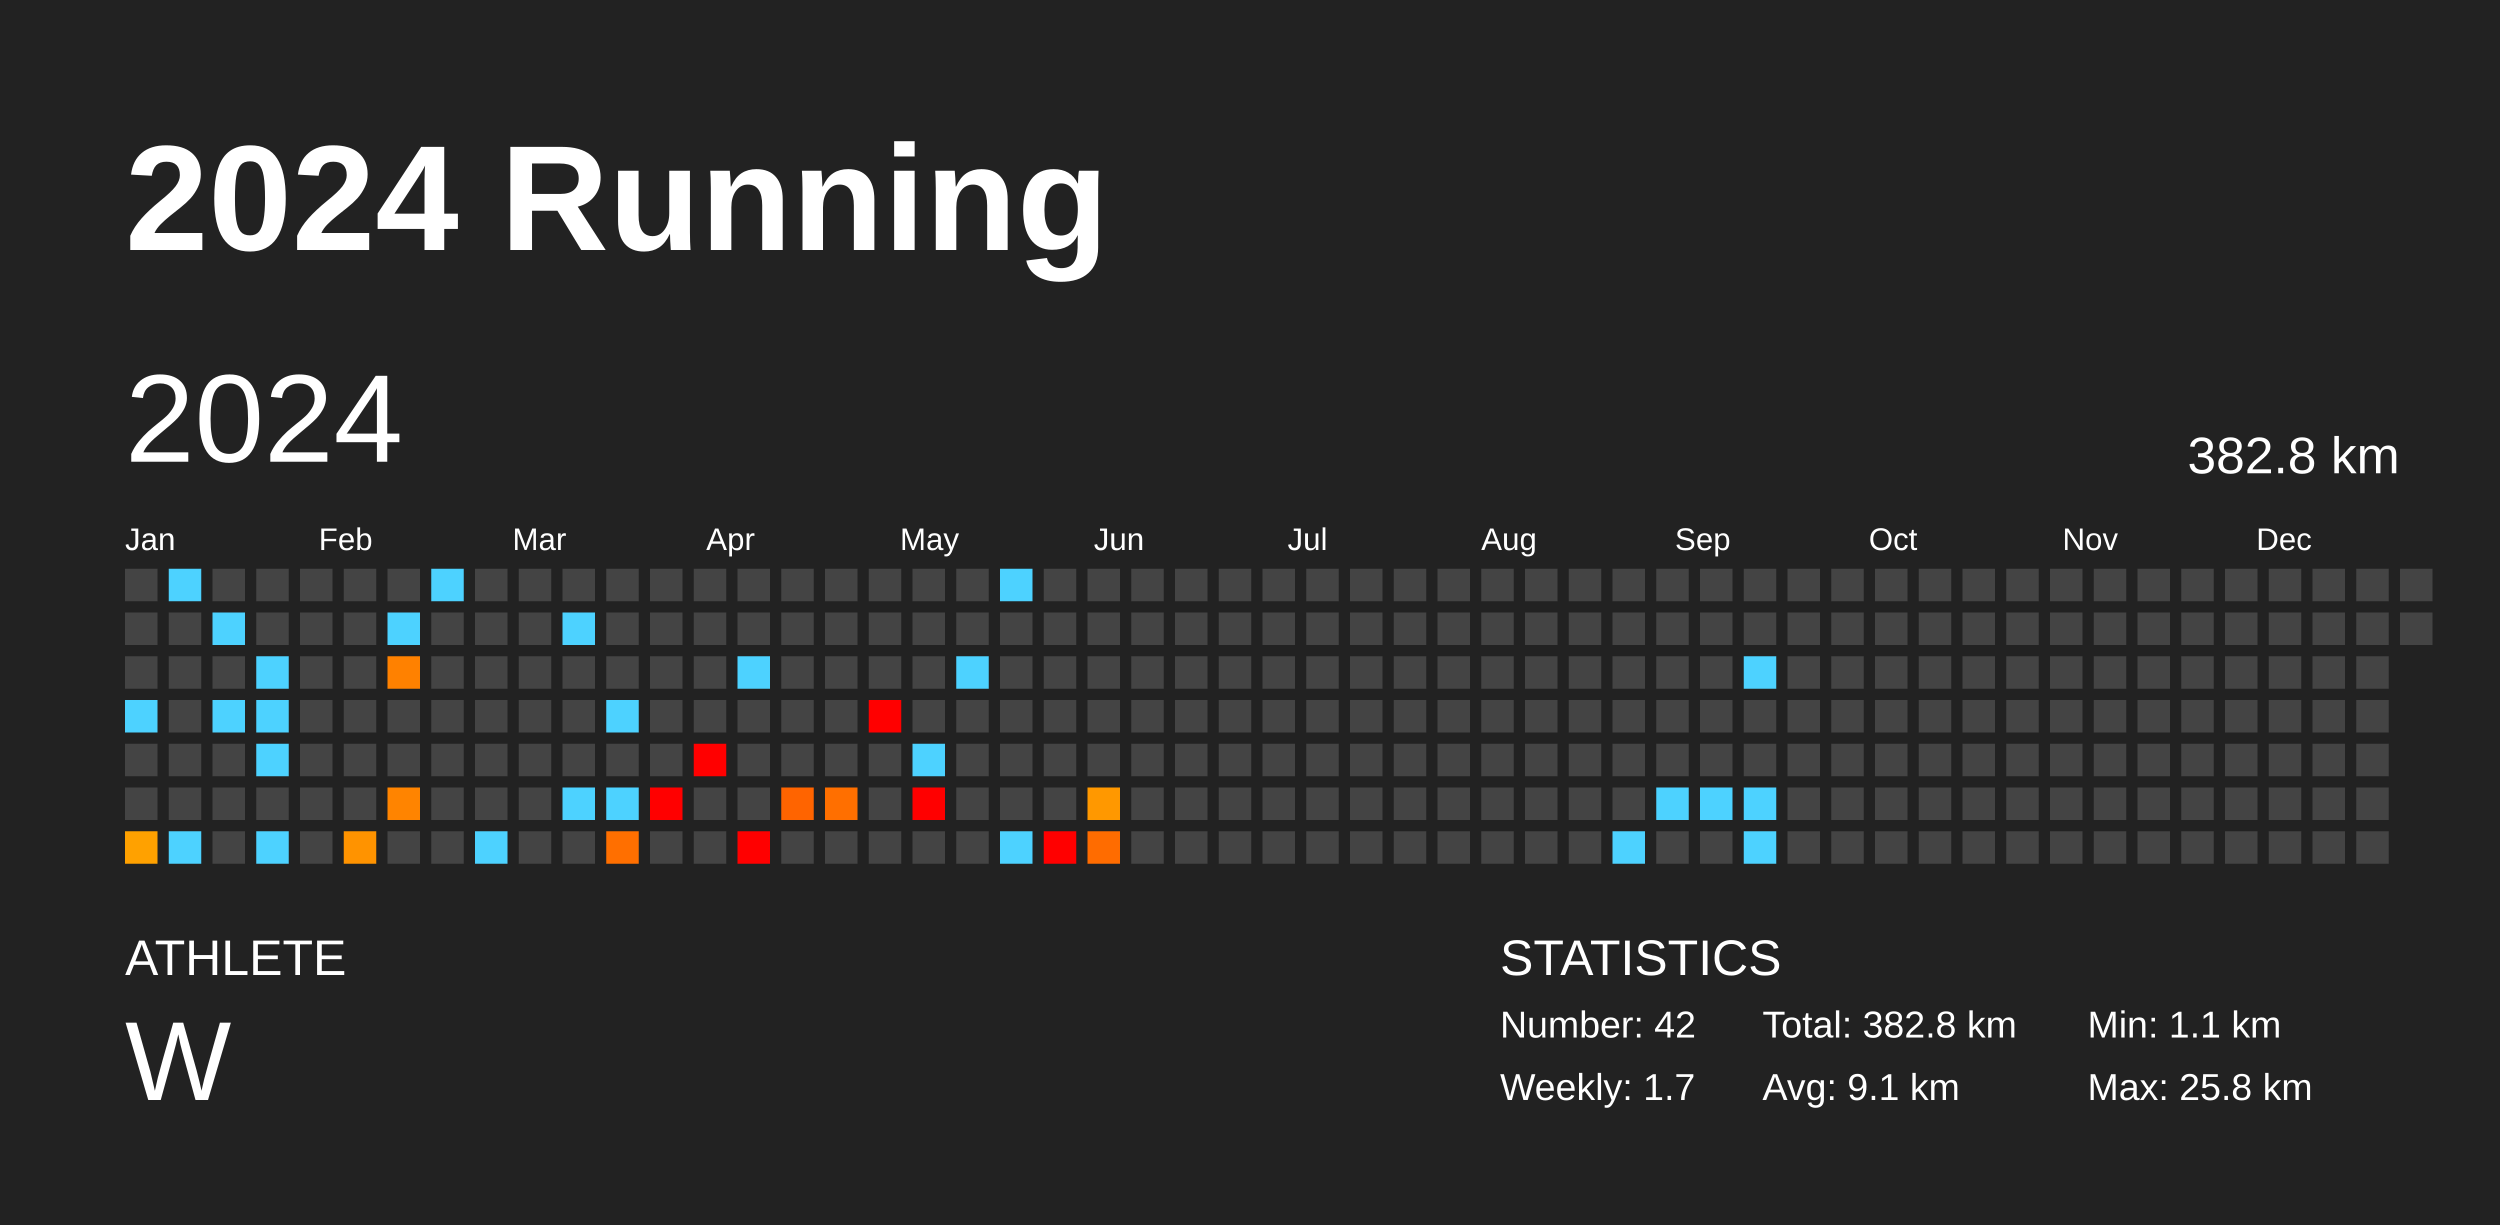
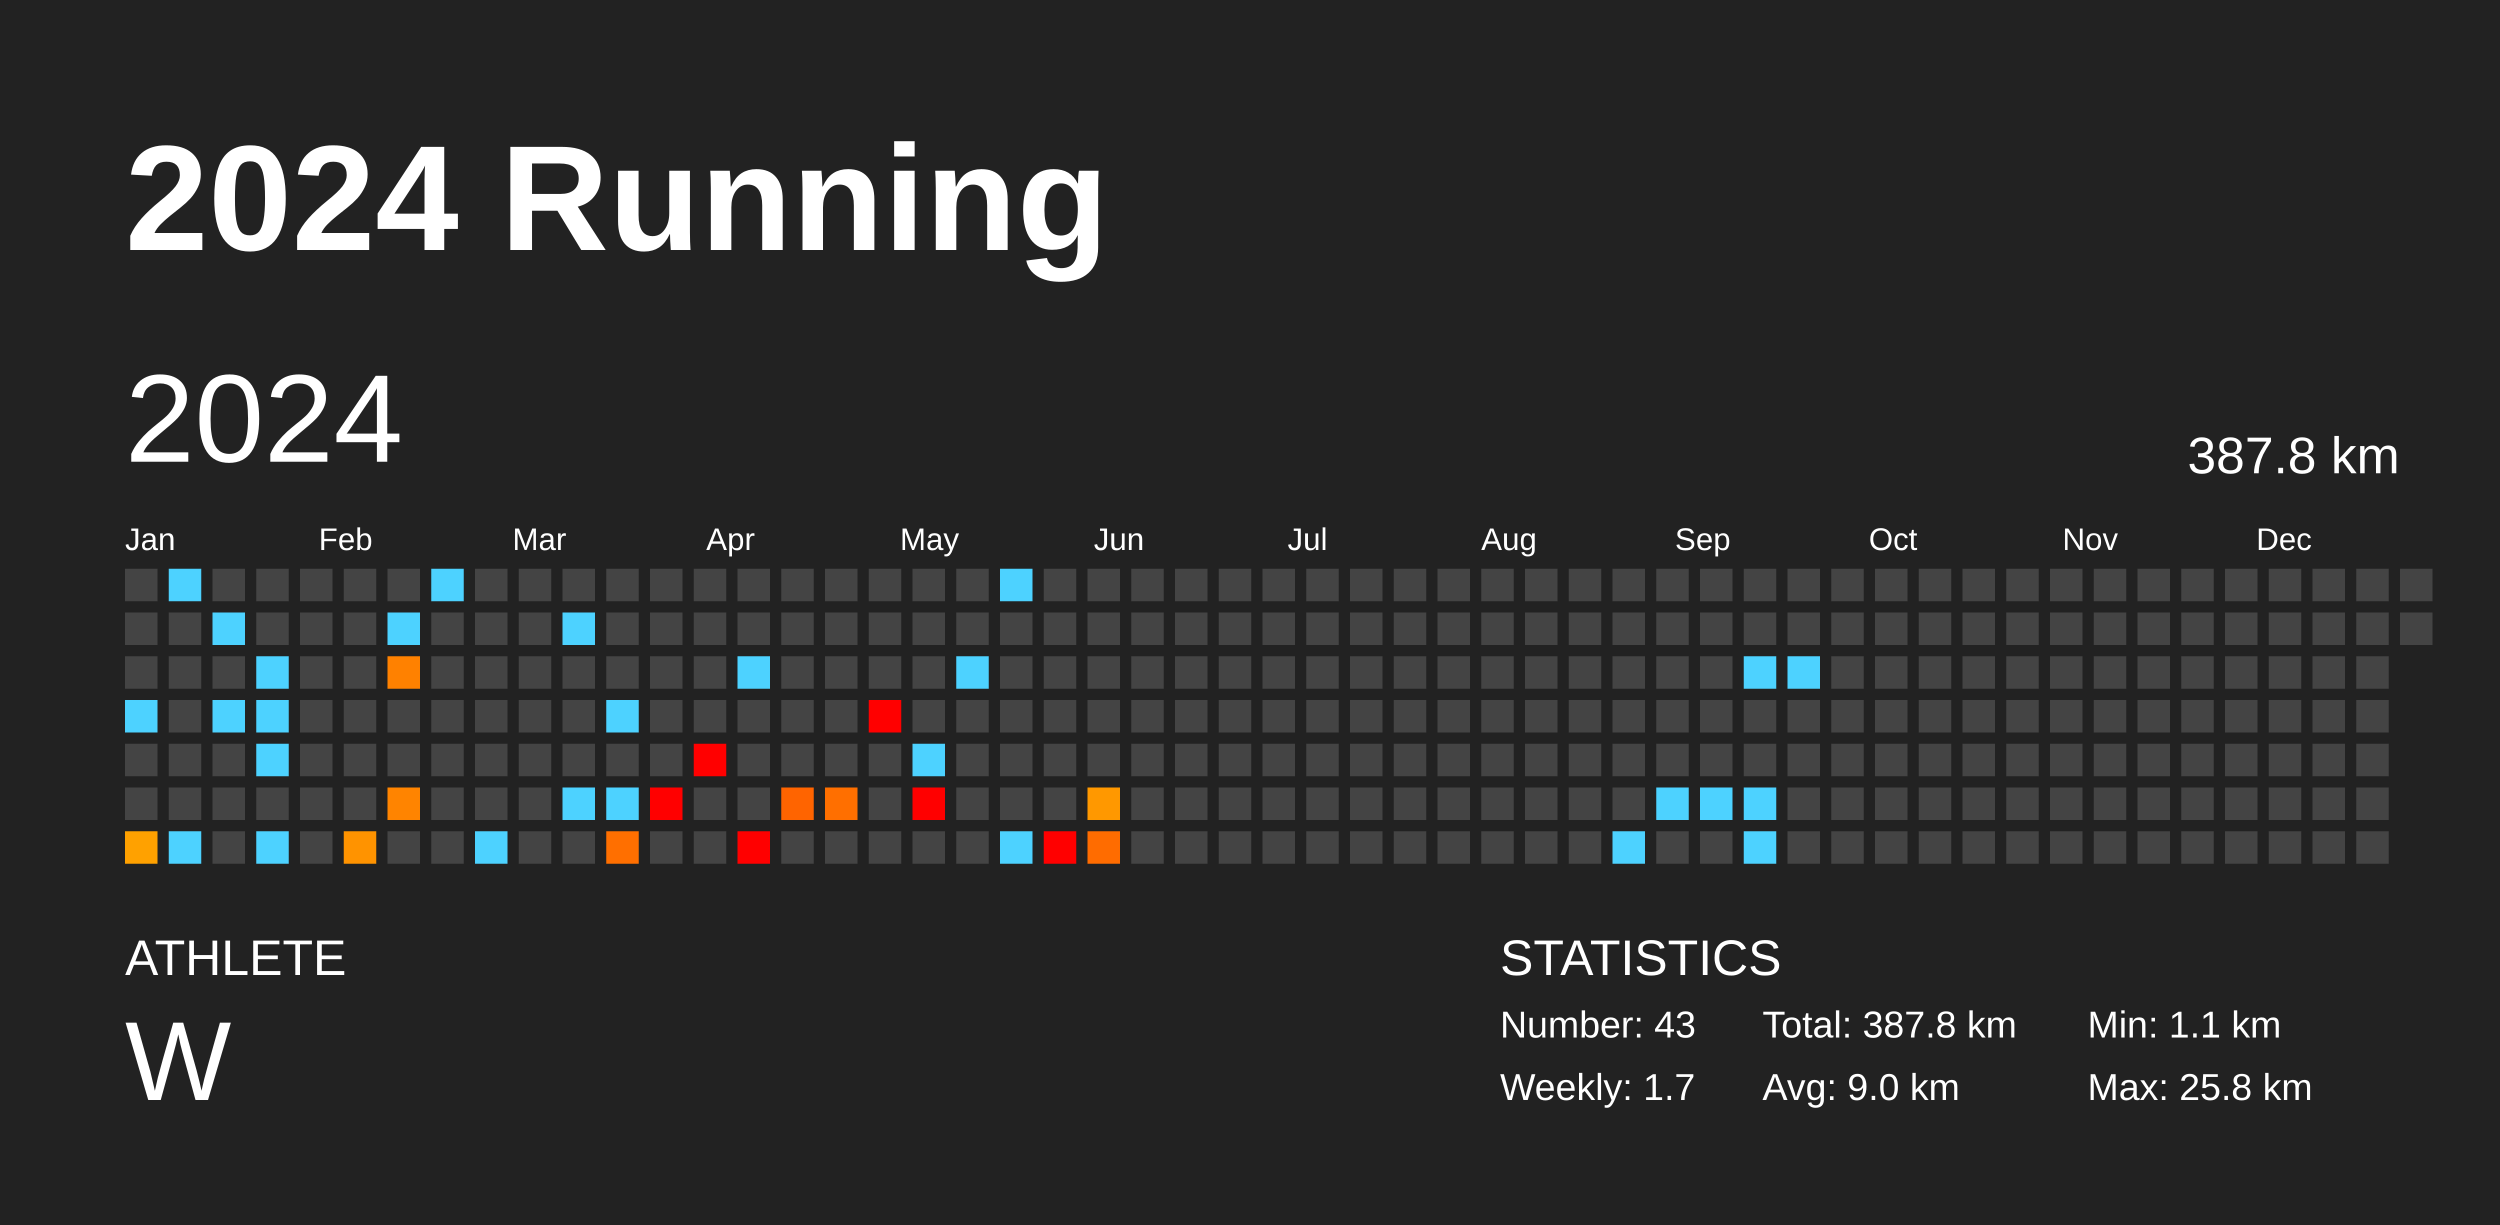
<svg xmlns="http://www.w3.org/2000/svg" baseProfile="full" height="98mm" version="1.1" viewBox="0,0,200,98" width="200mm">
  <defs />
  <rect fill="#222222" height="98" width="200" x="0" y="0" />
  <text fill="#FFFFFF" style="font-size:12px; font-family:Arial; font-weight:bold;" x="10" y="20">2024 Running</text>
  <text fill="#FFFFFF" style="font-size:4px; font-family:Arial" x="10" y="78">ATHLETE</text>
  <text fill="#FFFFFF" style="font-size:9px; font-family:Arial" x="10" y="88">W</text>
  <text fill="#FFFFFF" style="font-size:4px; font-family:Arial" x="120" y="78">STATISTICS</text>
-   <text fill="#FFFFFF" style="font-size:3px; font-family:Arial" x="120" y="83">Number: 42</text>
+   <text fill="#FFFFFF" style="font-size:3px; font-family:Arial" x="120" y="83">Number: 43</text>
  <text fill="#FFFFFF" style="font-size:3px; font-family:Arial" x="120" y="88">Weekly: 1.7</text>
-   <text fill="#FFFFFF" style="font-size:3px; font-family:Arial" x="141" y="83">Total: 382.8 km</text>
-   <text fill="#FFFFFF" style="font-size:3px; font-family:Arial" x="141" y="88">Avg: 9.1 km</text>
+   <text fill="#FFFFFF" style="font-size:3px; font-family:Arial" x="141" y="83">Total: 387.8 km</text>
+   <text fill="#FFFFFF" style="font-size:3px; font-family:Arial" x="141" y="88">Avg: 9.0 km</text>
  <text fill="#FFFFFF" style="font-size:3px; font-family:Arial" x="167" y="83">Min: 1.1 km</text>
  <text fill="#FFFFFF" style="font-size:3px; font-family:Arial" x="167" y="88">Max: 25.8 km</text>
  <text dominant-baseline="hanging" fill="#FFFFFF" style="font-size:10.0px; font-family:Arial;" x="10" y="30">2024</text>
-   <text dominant-baseline="hanging" fill="#FFFFFF" style="font-size:4.125px; font-family:Arial;" x="175" y="35">382.8 km</text>
+   <text dominant-baseline="hanging" fill="#FFFFFF" style="font-size:4.125px; font-family:Arial;" x="175" y="35">387.8 km</text>
  <text fill="#FFFFFF" style="font-size:2.5px; font-family:Arial" x="10.0" y="44">Jan</text>
  <text fill="#FFFFFF" style="font-size:2.5px; font-family:Arial" x="25.5" y="44">Feb</text>
  <text fill="#FFFFFF" style="font-size:2.5px; font-family:Arial" x="41.0" y="44">Mar</text>
  <text fill="#FFFFFF" style="font-size:2.5px; font-family:Arial" x="56.5" y="44">Apr</text>
  <text fill="#FFFFFF" style="font-size:2.5px; font-family:Arial" x="72.0" y="44">May</text>
  <text fill="#FFFFFF" style="font-size:2.5px; font-family:Arial" x="87.5" y="44">Jun</text>
  <text fill="#FFFFFF" style="font-size:2.5px; font-family:Arial" x="103.0" y="44">Jul</text>
  <text fill="#FFFFFF" style="font-size:2.5px; font-family:Arial" x="118.5" y="44">Aug</text>
  <text fill="#FFFFFF" style="font-size:2.5px; font-family:Arial" x="134.0" y="44">Sep</text>
  <text fill="#FFFFFF" style="font-size:2.5px; font-family:Arial" x="149.5" y="44">Oct</text>
  <text fill="#FFFFFF" style="font-size:2.5px; font-family:Arial" x="165.0" y="44">Nov</text>
  <text fill="#FFFFFF" style="font-size:2.5px; font-family:Arial" x="180.5" y="44">Dec</text>
  <rect fill="#444444" height="2.6" width="2.6" x="10.0" y="45.5" />
  <rect fill="#444444" height="2.6" width="2.6" x="10.0" y="49.0" />
  <rect fill="#444444" height="2.6" width="2.6" x="10.0" y="52.5" />
  <rect fill="#4dd2ff" height="2.6" width="2.6" x="10.0" y="56.0" />
  <rect fill="#444444" height="2.6" width="2.6" x="10.0" y="59.5" />
  <rect fill="#444444" height="2.6" width="2.6" x="10.0" y="63.0" />
  <rect fill="#ffa100" height="2.6" width="2.6" x="10.0" y="66.5" />
  <rect fill="#4dd2ff" height="2.6" width="2.6" x="13.5" y="45.5" />
  <rect fill="#444444" height="2.6" width="2.6" x="13.5" y="49.0" />
  <rect fill="#444444" height="2.6" width="2.6" x="13.5" y="52.5" />
  <rect fill="#444444" height="2.6" width="2.6" x="13.5" y="56.0" />
  <rect fill="#444444" height="2.6" width="2.6" x="13.5" y="59.5" />
  <rect fill="#444444" height="2.6" width="2.6" x="13.5" y="63.0" />
  <rect fill="#4dd2ff" height="2.6" width="2.6" x="13.5" y="66.5" />
  <rect fill="#444444" height="2.6" width="2.6" x="17.0" y="45.5" />
  <rect fill="#4dd2ff" height="2.6" width="2.6" x="17.0" y="49.0" />
  <rect fill="#444444" height="2.6" width="2.6" x="17.0" y="52.5" />
  <rect fill="#4dd2ff" height="2.6" width="2.6" x="17.0" y="56.0" />
  <rect fill="#444444" height="2.6" width="2.6" x="17.0" y="59.5" />
  <rect fill="#444444" height="2.6" width="2.6" x="17.0" y="63.0" />
  <rect fill="#444444" height="2.6" width="2.6" x="17.0" y="66.5" />
  <rect fill="#444444" height="2.6" width="2.6" x="20.5" y="45.5" />
  <rect fill="#444444" height="2.6" width="2.6" x="20.5" y="49.0" />
  <rect fill="#4dd2ff" height="2.6" width="2.6" x="20.5" y="52.5" />
  <rect fill="#4dd2ff" height="2.6" width="2.6" x="20.5" y="56.0" />
  <rect fill="#4dd2ff" height="2.6" width="2.6" x="20.5" y="59.5" />
  <rect fill="#444444" height="2.6" width="2.6" x="20.5" y="63.0" />
  <rect fill="#4dd2ff" height="2.6" width="2.6" x="20.5" y="66.5" />
  <rect fill="#444444" height="2.6" width="2.6" x="24.0" y="45.5" />
  <rect fill="#444444" height="2.6" width="2.6" x="24.0" y="49.0" />
  <rect fill="#444444" height="2.6" width="2.6" x="24.0" y="52.5" />
  <rect fill="#444444" height="2.6" width="2.6" x="24.0" y="56.0" />
  <rect fill="#444444" height="2.6" width="2.6" x="24.0" y="59.5" />
  <rect fill="#444444" height="2.6" width="2.6" x="24.0" y="63.0" />
  <rect fill="#444444" height="2.6" width="2.6" x="24.0" y="66.5" />
  <rect fill="#444444" height="2.6" width="2.6" x="27.5" y="45.5" />
  <rect fill="#444444" height="2.6" width="2.6" x="27.5" y="49.0" />
  <rect fill="#444444" height="2.6" width="2.6" x="27.5" y="52.5" />
  <rect fill="#444444" height="2.6" width="2.6" x="27.5" y="56.0" />
  <rect fill="#444444" height="2.6" width="2.6" x="27.5" y="59.5" />
  <rect fill="#444444" height="2.6" width="2.6" x="27.5" y="63.0" />
  <rect fill="#ff9300" height="2.6" width="2.6" x="27.5" y="66.5" />
  <rect fill="#444444" height="2.6" width="2.6" x="31.0" y="45.5" />
  <rect fill="#4dd2ff" height="2.6" width="2.6" x="31.0" y="49.0" />
  <rect fill="#ff8100" height="2.6" width="2.6" x="31.0" y="52.5" />
  <rect fill="#444444" height="2.6" width="2.6" x="31.0" y="56.0" />
  <rect fill="#444444" height="2.6" width="2.6" x="31.0" y="59.5" />
  <rect fill="#ff8400" height="2.6" width="2.6" x="31.0" y="63.0" />
  <rect fill="#444444" height="2.6" width="2.6" x="31.0" y="66.5" />
  <rect fill="#4dd2ff" height="2.6" width="2.6" x="34.5" y="45.5" />
  <rect fill="#444444" height="2.6" width="2.6" x="34.5" y="49.0" />
  <rect fill="#444444" height="2.6" width="2.6" x="34.5" y="52.5" />
  <rect fill="#444444" height="2.6" width="2.6" x="34.5" y="56.0" />
  <rect fill="#444444" height="2.6" width="2.6" x="34.5" y="59.5" />
  <rect fill="#444444" height="2.6" width="2.6" x="34.5" y="63.0" />
  <rect fill="#444444" height="2.6" width="2.6" x="34.5" y="66.5" />
  <rect fill="#444444" height="2.6" width="2.6" x="38.0" y="45.5" />
  <rect fill="#444444" height="2.6" width="2.6" x="38.0" y="49.0" />
  <rect fill="#444444" height="2.6" width="2.6" x="38.0" y="52.5" />
  <rect fill="#444444" height="2.6" width="2.6" x="38.0" y="56.0" />
  <rect fill="#444444" height="2.6" width="2.6" x="38.0" y="59.5" />
  <rect fill="#444444" height="2.6" width="2.6" x="38.0" y="63.0" />
  <rect fill="#4dd2ff" height="2.6" width="2.6" x="38.0" y="66.5" />
  <rect fill="#444444" height="2.6" width="2.6" x="41.5" y="45.5" />
  <rect fill="#444444" height="2.6" width="2.6" x="41.5" y="49.0" />
  <rect fill="#444444" height="2.6" width="2.6" x="41.5" y="52.5" />
  <rect fill="#444444" height="2.6" width="2.6" x="41.5" y="56.0" />
  <rect fill="#444444" height="2.6" width="2.6" x="41.5" y="59.5" />
  <rect fill="#444444" height="2.6" width="2.6" x="41.5" y="63.0" />
  <rect fill="#444444" height="2.6" width="2.6" x="41.5" y="66.5" />
  <rect fill="#444444" height="2.6" width="2.6" x="45.0" y="45.5" />
  <rect fill="#4dd2ff" height="2.6" width="2.6" x="45.0" y="49.0" />
  <rect fill="#444444" height="2.6" width="2.6" x="45.0" y="52.5" />
  <rect fill="#444444" height="2.6" width="2.6" x="45.0" y="56.0" />
  <rect fill="#444444" height="2.6" width="2.6" x="45.0" y="59.5" />
  <rect fill="#4dd2ff" height="2.6" width="2.6" x="45.0" y="63.0" />
  <rect fill="#444444" height="2.6" width="2.6" x="45.0" y="66.5" />
  <rect fill="#444444" height="2.6" width="2.6" x="48.5" y="45.5" />
  <rect fill="#444444" height="2.6" width="2.6" x="48.5" y="49.0" />
  <rect fill="#444444" height="2.6" width="2.6" x="48.5" y="52.5" />
  <rect fill="#4dd2ff" height="2.6" width="2.6" x="48.5" y="56.0" />
  <rect fill="#444444" height="2.6" width="2.6" x="48.5" y="59.5" />
  <rect fill="#4dd2ff" height="2.6" width="2.6" x="48.5" y="63.0" />
  <rect fill="#ff6f00" height="2.6" width="2.6" x="48.5" y="66.5" />
  <rect fill="#444444" height="2.6" width="2.6" x="52.0" y="45.5" />
  <rect fill="#444444" height="2.6" width="2.6" x="52.0" y="49.0" />
  <rect fill="#444444" height="2.6" width="2.6" x="52.0" y="52.5" />
  <rect fill="#444444" height="2.6" width="2.6" x="52.0" y="56.0" />
  <rect fill="#444444" height="2.6" width="2.6" x="52.0" y="59.5" />
  <rect fill="red" height="2.6" width="2.6" x="52.0" y="63.0" />
  <rect fill="#444444" height="2.6" width="2.6" x="52.0" y="66.5" />
  <rect fill="#444444" height="2.6" width="2.6" x="55.5" y="45.5" />
  <rect fill="#444444" height="2.6" width="2.6" x="55.5" y="49.0" />
  <rect fill="#444444" height="2.6" width="2.6" x="55.5" y="52.5" />
  <rect fill="#444444" height="2.6" width="2.6" x="55.5" y="56.0" />
  <rect fill="red" height="2.6" width="2.6" x="55.5" y="59.5" />
  <rect fill="#444444" height="2.6" width="2.6" x="55.5" y="63.0" />
  <rect fill="#444444" height="2.6" width="2.6" x="55.5" y="66.5" />
  <rect fill="#444444" height="2.6" width="2.6" x="59.0" y="45.5" />
  <rect fill="#444444" height="2.6" width="2.6" x="59.0" y="49.0" />
  <rect fill="#4dd2ff" height="2.6" width="2.6" x="59.0" y="52.5" />
  <rect fill="#444444" height="2.6" width="2.6" x="59.0" y="56.0" />
  <rect fill="#444444" height="2.6" width="2.6" x="59.0" y="59.5" />
  <rect fill="#444444" height="2.6" width="2.6" x="59.0" y="63.0" />
  <rect fill="red" height="2.6" width="2.6" x="59.0" y="66.5" />
  <rect fill="#444444" height="2.6" width="2.6" x="62.5" y="45.5" />
  <rect fill="#444444" height="2.6" width="2.6" x="62.5" y="49.0" />
  <rect fill="#444444" height="2.6" width="2.6" x="62.5" y="52.5" />
  <rect fill="#444444" height="2.6" width="2.6" x="62.5" y="56.0" />
  <rect fill="#444444" height="2.6" width="2.6" x="62.5" y="59.5" />
  <rect fill="#ff6400" height="2.6" width="2.6" x="62.5" y="63.0" />
  <rect fill="#444444" height="2.6" width="2.6" x="62.5" y="66.5" />
  <rect fill="#444444" height="2.6" width="2.6" x="66.0" y="45.5" />
  <rect fill="#444444" height="2.6" width="2.6" x="66.0" y="49.0" />
  <rect fill="#444444" height="2.6" width="2.6" x="66.0" y="52.5" />
  <rect fill="#444444" height="2.6" width="2.6" x="66.0" y="56.0" />
  <rect fill="#444444" height="2.6" width="2.6" x="66.0" y="59.5" />
  <rect fill="#ff6f00" height="2.6" width="2.6" x="66.0" y="63.0" />
  <rect fill="#444444" height="2.6" width="2.6" x="66.0" y="66.5" />
  <rect fill="#444444" height="2.6" width="2.6" x="69.5" y="45.5" />
  <rect fill="#444444" height="2.6" width="2.6" x="69.5" y="49.0" />
  <rect fill="#444444" height="2.6" width="2.6" x="69.5" y="52.5" />
  <rect fill="red" height="2.6" width="2.6" x="69.5" y="56.0" />
  <rect fill="#444444" height="2.6" width="2.6" x="69.5" y="59.5" />
  <rect fill="#444444" height="2.6" width="2.6" x="69.5" y="63.0" />
  <rect fill="#444444" height="2.6" width="2.6" x="69.5" y="66.5" />
  <rect fill="#444444" height="2.6" width="2.6" x="73.0" y="45.5" />
  <rect fill="#444444" height="2.6" width="2.6" x="73.0" y="49.0" />
  <rect fill="#444444" height="2.6" width="2.6" x="73.0" y="52.5" />
  <rect fill="#444444" height="2.6" width="2.6" x="73.0" y="56.0" />
  <rect fill="#4dd2ff" height="2.6" width="2.6" x="73.0" y="59.5" />
  <rect fill="red" height="2.6" width="2.6" x="73.0" y="63.0" />
  <rect fill="#444444" height="2.6" width="2.6" x="73.0" y="66.5" />
  <rect fill="#444444" height="2.6" width="2.6" x="76.5" y="45.5" />
  <rect fill="#444444" height="2.6" width="2.6" x="76.5" y="49.0" />
  <rect fill="#4dd2ff" height="2.6" width="2.6" x="76.5" y="52.5" />
  <rect fill="#444444" height="2.6" width="2.6" x="76.5" y="56.0" />
  <rect fill="#444444" height="2.6" width="2.6" x="76.5" y="59.5" />
  <rect fill="#444444" height="2.6" width="2.6" x="76.5" y="63.0" />
  <rect fill="#444444" height="2.6" width="2.6" x="76.5" y="66.5" />
  <rect fill="#4dd2ff" height="2.6" width="2.6" x="80.0" y="45.5" />
  <rect fill="#444444" height="2.6" width="2.6" x="80.0" y="49.0" />
  <rect fill="#444444" height="2.6" width="2.6" x="80.0" y="52.5" />
  <rect fill="#444444" height="2.6" width="2.6" x="80.0" y="56.0" />
  <rect fill="#444444" height="2.6" width="2.6" x="80.0" y="59.5" />
  <rect fill="#444444" height="2.6" width="2.6" x="80.0" y="63.0" />
  <rect fill="#4dd2ff" height="2.6" width="2.6" x="80.0" y="66.5" />
  <rect fill="#444444" height="2.6" width="2.6" x="83.5" y="45.5" />
  <rect fill="#444444" height="2.6" width="2.6" x="83.5" y="49.0" />
  <rect fill="#444444" height="2.6" width="2.6" x="83.5" y="52.5" />
  <rect fill="#444444" height="2.6" width="2.6" x="83.5" y="56.0" />
  <rect fill="#444444" height="2.6" width="2.6" x="83.5" y="59.5" />
  <rect fill="#444444" height="2.6" width="2.6" x="83.5" y="63.0" />
  <rect fill="red" height="2.6" width="2.6" x="83.5" y="66.5" />
  <rect fill="#444444" height="2.6" width="2.6" x="87.0" y="45.5" />
  <rect fill="#444444" height="2.6" width="2.6" x="87.0" y="49.0" />
  <rect fill="#444444" height="2.6" width="2.6" x="87.0" y="52.5" />
  <rect fill="#444444" height="2.6" width="2.6" x="87.0" y="56.0" />
  <rect fill="#444444" height="2.6" width="2.6" x="87.0" y="59.5" />
  <rect fill="#ff9800" height="2.6" width="2.6" x="87.0" y="63.0" />
  <rect fill="#ff6c00" height="2.6" width="2.6" x="87.0" y="66.5" />
  <rect fill="#444444" height="2.6" width="2.6" x="90.5" y="45.5" />
  <rect fill="#444444" height="2.6" width="2.6" x="90.5" y="49.0" />
  <rect fill="#444444" height="2.6" width="2.6" x="90.5" y="52.5" />
  <rect fill="#444444" height="2.6" width="2.6" x="90.5" y="56.0" />
  <rect fill="#444444" height="2.6" width="2.6" x="90.5" y="59.5" />
  <rect fill="#444444" height="2.6" width="2.6" x="90.5" y="63.0" />
  <rect fill="#444444" height="2.6" width="2.6" x="90.5" y="66.5" />
  <rect fill="#444444" height="2.6" width="2.6" x="94.0" y="45.5" />
  <rect fill="#444444" height="2.6" width="2.6" x="94.0" y="49.0" />
  <rect fill="#444444" height="2.6" width="2.6" x="94.0" y="52.5" />
  <rect fill="#444444" height="2.6" width="2.6" x="94.0" y="56.0" />
  <rect fill="#444444" height="2.6" width="2.6" x="94.0" y="59.5" />
  <rect fill="#444444" height="2.6" width="2.6" x="94.0" y="63.0" />
  <rect fill="#444444" height="2.6" width="2.6" x="94.0" y="66.5" />
  <rect fill="#444444" height="2.6" width="2.6" x="97.5" y="45.5" />
  <rect fill="#444444" height="2.6" width="2.6" x="97.5" y="49.0" />
  <rect fill="#444444" height="2.6" width="2.6" x="97.5" y="52.5" />
  <rect fill="#444444" height="2.6" width="2.6" x="97.5" y="56.0" />
  <rect fill="#444444" height="2.6" width="2.6" x="97.5" y="59.5" />
  <rect fill="#444444" height="2.6" width="2.6" x="97.5" y="63.0" />
  <rect fill="#444444" height="2.6" width="2.6" x="97.5" y="66.5" />
  <rect fill="#444444" height="2.6" width="2.6" x="101.0" y="45.5" />
  <rect fill="#444444" height="2.6" width="2.6" x="101.0" y="49.0" />
  <rect fill="#444444" height="2.6" width="2.6" x="101.0" y="52.5" />
  <rect fill="#444444" height="2.6" width="2.6" x="101.0" y="56.0" />
  <rect fill="#444444" height="2.6" width="2.6" x="101.0" y="59.5" />
  <rect fill="#444444" height="2.6" width="2.6" x="101.0" y="63.0" />
  <rect fill="#444444" height="2.6" width="2.6" x="101.0" y="66.5" />
  <rect fill="#444444" height="2.6" width="2.6" x="104.5" y="45.5" />
  <rect fill="#444444" height="2.6" width="2.6" x="104.5" y="49.0" />
  <rect fill="#444444" height="2.6" width="2.6" x="104.5" y="52.5" />
  <rect fill="#444444" height="2.6" width="2.6" x="104.5" y="56.0" />
  <rect fill="#444444" height="2.6" width="2.6" x="104.5" y="59.5" />
  <rect fill="#444444" height="2.6" width="2.6" x="104.5" y="63.0" />
  <rect fill="#444444" height="2.6" width="2.6" x="104.5" y="66.5" />
  <rect fill="#444444" height="2.6" width="2.6" x="108.0" y="45.5" />
  <rect fill="#444444" height="2.6" width="2.6" x="108.0" y="49.0" />
  <rect fill="#444444" height="2.6" width="2.6" x="108.0" y="52.5" />
  <rect fill="#444444" height="2.6" width="2.6" x="108.0" y="56.0" />
  <rect fill="#444444" height="2.6" width="2.6" x="108.0" y="59.5" />
  <rect fill="#444444" height="2.6" width="2.6" x="108.0" y="63.0" />
  <rect fill="#444444" height="2.6" width="2.6" x="108.0" y="66.5" />
  <rect fill="#444444" height="2.6" width="2.6" x="111.5" y="45.5" />
  <rect fill="#444444" height="2.6" width="2.6" x="111.5" y="49.0" />
  <rect fill="#444444" height="2.6" width="2.6" x="111.5" y="52.5" />
  <rect fill="#444444" height="2.6" width="2.6" x="111.5" y="56.0" />
  <rect fill="#444444" height="2.6" width="2.6" x="111.5" y="59.5" />
  <rect fill="#444444" height="2.6" width="2.6" x="111.5" y="63.0" />
  <rect fill="#444444" height="2.6" width="2.6" x="111.5" y="66.5" />
  <rect fill="#444444" height="2.6" width="2.6" x="115.0" y="45.5" />
  <rect fill="#444444" height="2.6" width="2.6" x="115.0" y="49.0" />
  <rect fill="#444444" height="2.6" width="2.6" x="115.0" y="52.5" />
  <rect fill="#444444" height="2.6" width="2.6" x="115.0" y="56.0" />
  <rect fill="#444444" height="2.6" width="2.6" x="115.0" y="59.5" />
  <rect fill="#444444" height="2.6" width="2.6" x="115.0" y="63.0" />
  <rect fill="#444444" height="2.6" width="2.6" x="115.0" y="66.5" />
  <rect fill="#444444" height="2.6" width="2.6" x="118.5" y="45.5" />
  <rect fill="#444444" height="2.6" width="2.6" x="118.5" y="49.0" />
  <rect fill="#444444" height="2.6" width="2.6" x="118.5" y="52.5" />
  <rect fill="#444444" height="2.6" width="2.6" x="118.5" y="56.0" />
  <rect fill="#444444" height="2.6" width="2.6" x="118.5" y="59.5" />
  <rect fill="#444444" height="2.6" width="2.6" x="118.5" y="63.0" />
  <rect fill="#444444" height="2.6" width="2.6" x="118.5" y="66.5" />
  <rect fill="#444444" height="2.6" width="2.6" x="122.0" y="45.5" />
  <rect fill="#444444" height="2.6" width="2.6" x="122.0" y="49.0" />
  <rect fill="#444444" height="2.6" width="2.6" x="122.0" y="52.5" />
  <rect fill="#444444" height="2.6" width="2.6" x="122.0" y="56.0" />
  <rect fill="#444444" height="2.6" width="2.6" x="122.0" y="59.5" />
  <rect fill="#444444" height="2.6" width="2.6" x="122.0" y="63.0" />
  <rect fill="#444444" height="2.6" width="2.6" x="122.0" y="66.5" />
  <rect fill="#444444" height="2.6" width="2.6" x="125.5" y="45.5" />
  <rect fill="#444444" height="2.6" width="2.6" x="125.5" y="49.0" />
  <rect fill="#444444" height="2.6" width="2.6" x="125.5" y="52.5" />
  <rect fill="#444444" height="2.6" width="2.6" x="125.5" y="56.0" />
  <rect fill="#444444" height="2.6" width="2.6" x="125.5" y="59.5" />
  <rect fill="#444444" height="2.6" width="2.6" x="125.5" y="63.0" />
  <rect fill="#444444" height="2.6" width="2.6" x="125.5" y="66.5" />
  <rect fill="#444444" height="2.6" width="2.6" x="129.0" y="45.5" />
  <rect fill="#444444" height="2.6" width="2.6" x="129.0" y="49.0" />
  <rect fill="#444444" height="2.6" width="2.6" x="129.0" y="52.5" />
  <rect fill="#444444" height="2.6" width="2.6" x="129.0" y="56.0" />
  <rect fill="#444444" height="2.6" width="2.6" x="129.0" y="59.5" />
  <rect fill="#444444" height="2.6" width="2.6" x="129.0" y="63.0" />
  <rect fill="#4dd2ff" height="2.6" width="2.6" x="129.0" y="66.5" />
  <rect fill="#444444" height="2.6" width="2.6" x="132.5" y="45.5" />
  <rect fill="#444444" height="2.6" width="2.6" x="132.5" y="49.0" />
  <rect fill="#444444" height="2.6" width="2.6" x="132.5" y="52.5" />
  <rect fill="#444444" height="2.6" width="2.6" x="132.5" y="56.0" />
  <rect fill="#444444" height="2.6" width="2.6" x="132.5" y="59.5" />
  <rect fill="#4dd2ff" height="2.6" width="2.6" x="132.5" y="63.0" />
  <rect fill="#444444" height="2.6" width="2.6" x="132.5" y="66.5" />
  <rect fill="#444444" height="2.6" width="2.6" x="136.0" y="45.5" />
  <rect fill="#444444" height="2.6" width="2.6" x="136.0" y="49.0" />
  <rect fill="#444444" height="2.6" width="2.6" x="136.0" y="52.5" />
  <rect fill="#444444" height="2.6" width="2.6" x="136.0" y="56.0" />
  <rect fill="#444444" height="2.6" width="2.6" x="136.0" y="59.5" />
  <rect fill="#4dd2ff" height="2.6" width="2.6" x="136.0" y="63.0" />
  <rect fill="#444444" height="2.6" width="2.6" x="136.0" y="66.5" />
  <rect fill="#444444" height="2.6" width="2.6" x="139.5" y="45.5" />
  <rect fill="#444444" height="2.6" width="2.6" x="139.5" y="49.0" />
  <rect fill="#4dd2ff" height="2.6" width="2.6" x="139.5" y="52.5" />
  <rect fill="#444444" height="2.6" width="2.6" x="139.5" y="56.0" />
  <rect fill="#444444" height="2.6" width="2.6" x="139.5" y="59.5" />
  <rect fill="#4dd2ff" height="2.6" width="2.6" x="139.5" y="63.0" />
  <rect fill="#4dd2ff" height="2.6" width="2.6" x="139.5" y="66.5" />
  <rect fill="#444444" height="2.6" width="2.6" x="143.0" y="45.5" />
  <rect fill="#444444" height="2.6" width="2.6" x="143.0" y="49.0" />
-   <rect fill="#444444" height="2.6" width="2.6" x="143.0" y="52.5" />
+   <rect fill="#4dd2ff" height="2.6" width="2.6" x="143.0" y="52.5" />
  <rect fill="#444444" height="2.6" width="2.6" x="143.0" y="56.0" />
  <rect fill="#444444" height="2.6" width="2.6" x="143.0" y="59.5" />
  <rect fill="#444444" height="2.6" width="2.6" x="143.0" y="63.0" />
  <rect fill="#444444" height="2.6" width="2.6" x="143.0" y="66.5" />
  <rect fill="#444444" height="2.6" width="2.6" x="146.5" y="45.5" />
  <rect fill="#444444" height="2.6" width="2.6" x="146.5" y="49.0" />
  <rect fill="#444444" height="2.6" width="2.6" x="146.5" y="52.5" />
  <rect fill="#444444" height="2.6" width="2.6" x="146.5" y="56.0" />
  <rect fill="#444444" height="2.6" width="2.6" x="146.5" y="59.5" />
  <rect fill="#444444" height="2.6" width="2.6" x="146.5" y="63.0" />
  <rect fill="#444444" height="2.6" width="2.6" x="146.5" y="66.5" />
  <rect fill="#444444" height="2.6" width="2.6" x="150.0" y="45.5" />
  <rect fill="#444444" height="2.6" width="2.6" x="150.0" y="49.0" />
  <rect fill="#444444" height="2.6" width="2.6" x="150.0" y="52.5" />
  <rect fill="#444444" height="2.6" width="2.6" x="150.0" y="56.0" />
  <rect fill="#444444" height="2.6" width="2.6" x="150.0" y="59.5" />
  <rect fill="#444444" height="2.6" width="2.6" x="150.0" y="63.0" />
  <rect fill="#444444" height="2.6" width="2.6" x="150.0" y="66.5" />
  <rect fill="#444444" height="2.6" width="2.6" x="153.5" y="45.5" />
  <rect fill="#444444" height="2.6" width="2.6" x="153.5" y="49.0" />
  <rect fill="#444444" height="2.6" width="2.6" x="153.5" y="52.5" />
  <rect fill="#444444" height="2.6" width="2.6" x="153.5" y="56.0" />
  <rect fill="#444444" height="2.6" width="2.6" x="153.5" y="59.5" />
  <rect fill="#444444" height="2.6" width="2.6" x="153.5" y="63.0" />
  <rect fill="#444444" height="2.6" width="2.6" x="153.5" y="66.5" />
  <rect fill="#444444" height="2.6" width="2.6" x="157.0" y="45.5" />
  <rect fill="#444444" height="2.6" width="2.6" x="157.0" y="49.0" />
  <rect fill="#444444" height="2.6" width="2.6" x="157.0" y="52.5" />
  <rect fill="#444444" height="2.6" width="2.6" x="157.0" y="56.0" />
  <rect fill="#444444" height="2.6" width="2.6" x="157.0" y="59.5" />
  <rect fill="#444444" height="2.6" width="2.6" x="157.0" y="63.0" />
  <rect fill="#444444" height="2.6" width="2.6" x="157.0" y="66.5" />
  <rect fill="#444444" height="2.6" width="2.6" x="160.5" y="45.5" />
  <rect fill="#444444" height="2.6" width="2.6" x="160.5" y="49.0" />
  <rect fill="#444444" height="2.6" width="2.6" x="160.5" y="52.5" />
  <rect fill="#444444" height="2.6" width="2.6" x="160.5" y="56.0" />
  <rect fill="#444444" height="2.6" width="2.6" x="160.5" y="59.5" />
  <rect fill="#444444" height="2.6" width="2.6" x="160.5" y="63.0" />
  <rect fill="#444444" height="2.6" width="2.6" x="160.5" y="66.5" />
  <rect fill="#444444" height="2.6" width="2.6" x="164.0" y="45.5" />
  <rect fill="#444444" height="2.6" width="2.6" x="164.0" y="49.0" />
  <rect fill="#444444" height="2.6" width="2.6" x="164.0" y="52.5" />
  <rect fill="#444444" height="2.6" width="2.6" x="164.0" y="56.0" />
  <rect fill="#444444" height="2.6" width="2.6" x="164.0" y="59.5" />
  <rect fill="#444444" height="2.6" width="2.6" x="164.0" y="63.0" />
  <rect fill="#444444" height="2.6" width="2.6" x="164.0" y="66.5" />
  <rect fill="#444444" height="2.6" width="2.6" x="167.5" y="45.5" />
  <rect fill="#444444" height="2.6" width="2.6" x="167.5" y="49.0" />
  <rect fill="#444444" height="2.6" width="2.6" x="167.5" y="52.5" />
  <rect fill="#444444" height="2.6" width="2.6" x="167.5" y="56.0" />
  <rect fill="#444444" height="2.6" width="2.6" x="167.5" y="59.5" />
  <rect fill="#444444" height="2.6" width="2.6" x="167.5" y="63.0" />
  <rect fill="#444444" height="2.6" width="2.6" x="167.5" y="66.5" />
  <rect fill="#444444" height="2.6" width="2.6" x="171.0" y="45.5" />
  <rect fill="#444444" height="2.6" width="2.6" x="171.0" y="49.0" />
  <rect fill="#444444" height="2.6" width="2.6" x="171.0" y="52.5" />
  <rect fill="#444444" height="2.6" width="2.6" x="171.0" y="56.0" />
  <rect fill="#444444" height="2.6" width="2.6" x="171.0" y="59.5" />
  <rect fill="#444444" height="2.6" width="2.6" x="171.0" y="63.0" />
  <rect fill="#444444" height="2.6" width="2.6" x="171.0" y="66.5" />
  <rect fill="#444444" height="2.6" width="2.6" x="174.5" y="45.5" />
  <rect fill="#444444" height="2.6" width="2.6" x="174.5" y="49.0" />
  <rect fill="#444444" height="2.6" width="2.6" x="174.5" y="52.5" />
  <rect fill="#444444" height="2.6" width="2.6" x="174.5" y="56.0" />
  <rect fill="#444444" height="2.6" width="2.6" x="174.5" y="59.5" />
  <rect fill="#444444" height="2.6" width="2.6" x="174.5" y="63.0" />
  <rect fill="#444444" height="2.6" width="2.6" x="174.5" y="66.5" />
  <rect fill="#444444" height="2.6" width="2.6" x="178.0" y="45.5" />
  <rect fill="#444444" height="2.6" width="2.6" x="178.0" y="49.0" />
  <rect fill="#444444" height="2.6" width="2.6" x="178.0" y="52.5" />
  <rect fill="#444444" height="2.6" width="2.6" x="178.0" y="56.0" />
  <rect fill="#444444" height="2.6" width="2.6" x="178.0" y="59.5" />
  <rect fill="#444444" height="2.6" width="2.6" x="178.0" y="63.0" />
  <rect fill="#444444" height="2.6" width="2.6" x="178.0" y="66.5" />
  <rect fill="#444444" height="2.6" width="2.6" x="181.5" y="45.5" />
  <rect fill="#444444" height="2.6" width="2.6" x="181.5" y="49.0" />
  <rect fill="#444444" height="2.6" width="2.6" x="181.5" y="52.5" />
  <rect fill="#444444" height="2.6" width="2.6" x="181.5" y="56.0" />
  <rect fill="#444444" height="2.6" width="2.6" x="181.5" y="59.5" />
  <rect fill="#444444" height="2.6" width="2.6" x="181.5" y="63.0" />
  <rect fill="#444444" height="2.6" width="2.6" x="181.5" y="66.5" />
  <rect fill="#444444" height="2.6" width="2.6" x="185.0" y="45.5" />
  <rect fill="#444444" height="2.6" width="2.6" x="185.0" y="49.0" />
  <rect fill="#444444" height="2.6" width="2.6" x="185.0" y="52.5" />
  <rect fill="#444444" height="2.6" width="2.6" x="185.0" y="56.0" />
  <rect fill="#444444" height="2.6" width="2.6" x="185.0" y="59.5" />
  <rect fill="#444444" height="2.6" width="2.6" x="185.0" y="63.0" />
  <rect fill="#444444" height="2.6" width="2.6" x="185.0" y="66.5" />
  <rect fill="#444444" height="2.6" width="2.6" x="188.5" y="45.5" />
  <rect fill="#444444" height="2.6" width="2.6" x="188.5" y="49.0" />
  <rect fill="#444444" height="2.6" width="2.6" x="188.5" y="52.5" />
  <rect fill="#444444" height="2.6" width="2.6" x="188.5" y="56.0" />
  <rect fill="#444444" height="2.6" width="2.6" x="188.5" y="59.5" />
  <rect fill="#444444" height="2.6" width="2.6" x="188.5" y="63.0" />
  <rect fill="#444444" height="2.6" width="2.6" x="188.5" y="66.5" />
  <rect fill="#444444" height="2.6" width="2.6" x="192.0" y="45.5" />
  <rect fill="#444444" height="2.6" width="2.6" x="192.0" y="49.0" />
</svg>
